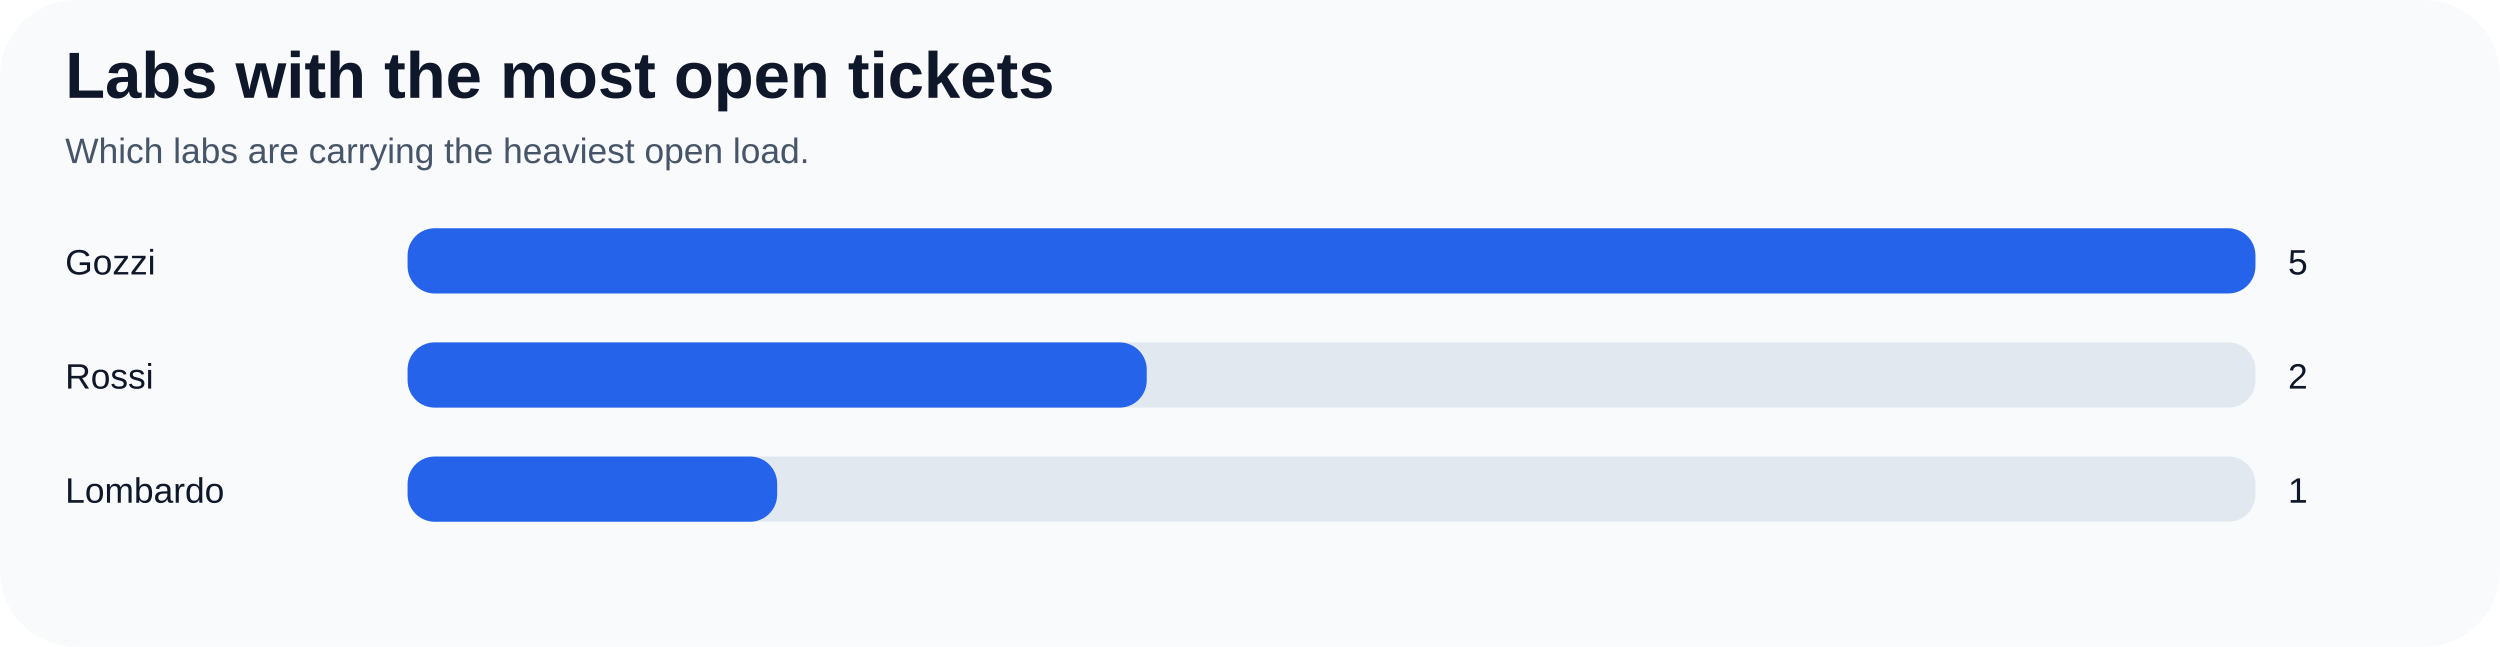
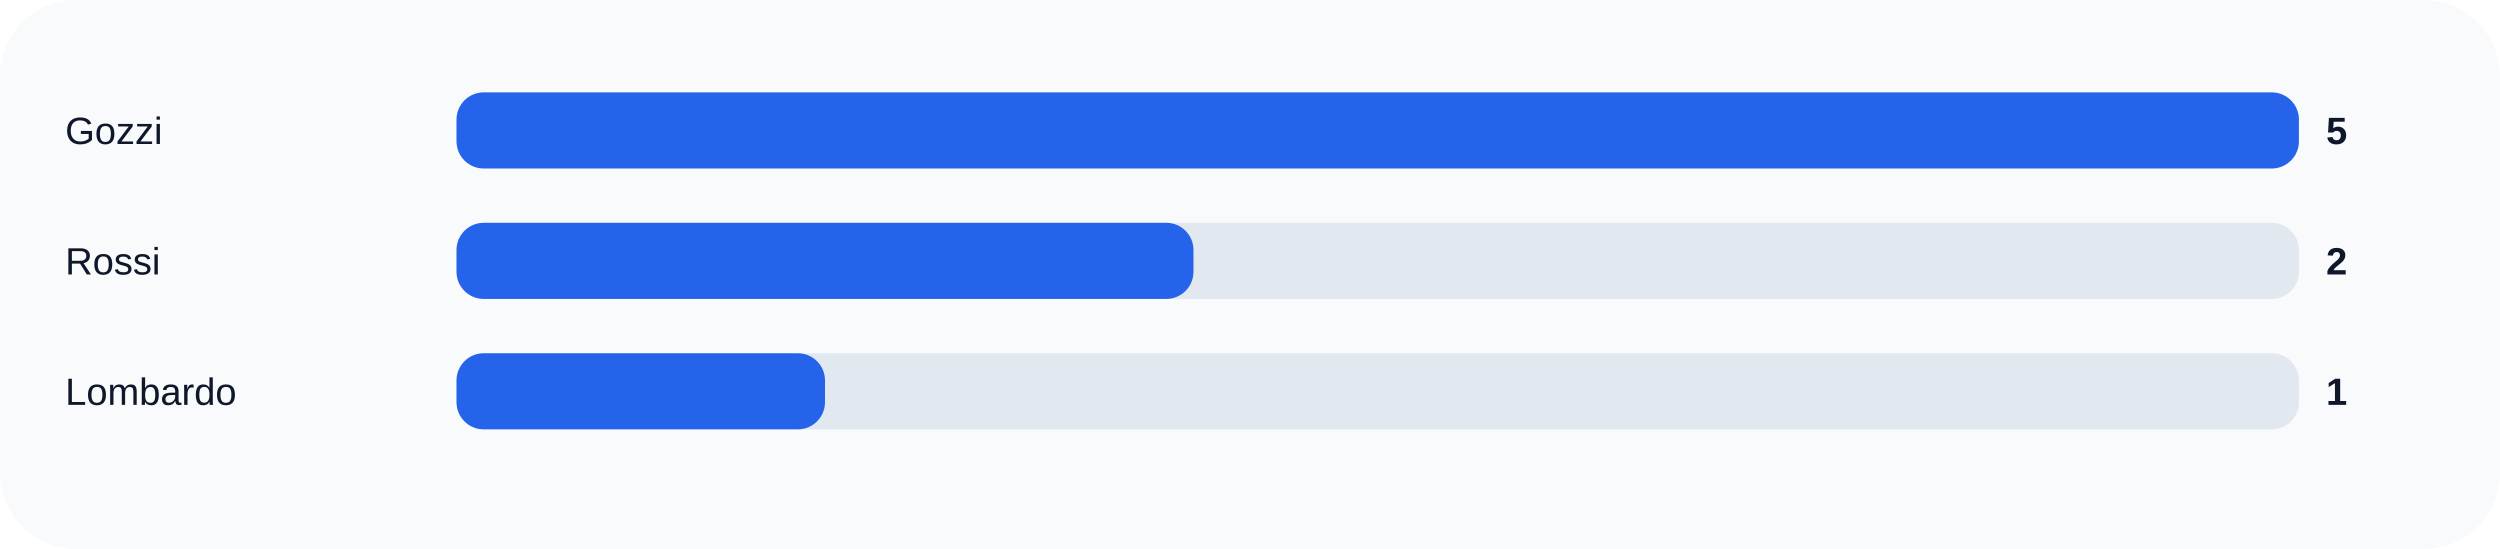
- <svg xmlns="http://www.w3.org/2000/svg" width="920" height="238" viewBox="0 0 920 238" role="img">
+ <svg xmlns="http://www.w3.org/2000/svg" width="920" height="202" viewBox="0 0 920 202" role="img">
  <rect width="100%" height="100%" rx="28" fill="#f8fafc" />
-   <text x="24" y="36" fill="#0f172a" font-size="24" font-family="Arial, sans-serif" font-weight="700">Labs with the most open tickets</text>
-   <text x="24" y="60" fill="#475569" font-size="13" font-family="Arial, sans-serif">Which labs are carrying the heaviest open load.</text>
-   <text x="24" y="101" fill="#0f172a" font-size="13" font-family="Arial, sans-serif">Gozzi</text>
-   <rect x="150" y="84" width="680" height="24" rx="10" fill="#e2e8f0" />
-   <rect x="150" y="84" width="680.0" height="24" rx="10" fill="#2563eb" />
-   <text x="842" y="101" fill="#0f172a" font-size="13" font-family="Arial, sans-serif">5</text>
-   <text x="24" y="143" fill="#0f172a" font-size="13" font-family="Arial, sans-serif">Rossi</text>
-   <rect x="150" y="126" width="680" height="24" rx="10" fill="#e2e8f0" />
-   <rect x="150" y="126" width="272.0" height="24" rx="10" fill="#2563eb" />
-   <text x="842" y="143" fill="#0f172a" font-size="13" font-family="Arial, sans-serif">2</text>
-   <text x="24" y="185" fill="#0f172a" font-size="13" font-family="Arial, sans-serif">Lombardo</text>
-   <rect x="150" y="168" width="680" height="24" rx="10" fill="#e2e8f0" />
-   <rect x="150" y="168" width="136.0" height="24" rx="10" fill="#2563eb" />
-   <text x="842" y="185" fill="#0f172a" font-size="13" font-family="Arial, sans-serif">1</text>
+   <text x="24" y="53" fill="#0f172a" font-size="14" font-family="Arial, sans-serif">Gozzi</text>
+   <rect x="168" y="34" width="678" height="28" rx="10" fill="#e2e8f0" />
+   <rect x="168" y="34" width="678.0" height="28" rx="10" fill="#2563eb" />
+   <text x="856" y="53" fill="#0f172a" font-size="14" font-family="Arial, sans-serif" font-weight="700">5</text>
+   <text x="24" y="101" fill="#0f172a" font-size="14" font-family="Arial, sans-serif">Rossi</text>
+   <rect x="168" y="82" width="678" height="28" rx="10" fill="#e2e8f0" />
+   <rect x="168" y="82" width="271.2" height="28" rx="10" fill="#2563eb" />
+   <text x="856" y="101" fill="#0f172a" font-size="14" font-family="Arial, sans-serif" font-weight="700">2</text>
+   <text x="24" y="149" fill="#0f172a" font-size="14" font-family="Arial, sans-serif">Lombardo</text>
+   <rect x="168" y="130" width="678" height="28" rx="10" fill="#e2e8f0" />
+   <rect x="168" y="130" width="135.6" height="28" rx="10" fill="#2563eb" />
+   <text x="856" y="149" fill="#0f172a" font-size="14" font-family="Arial, sans-serif" font-weight="700">1</text>
</svg>
